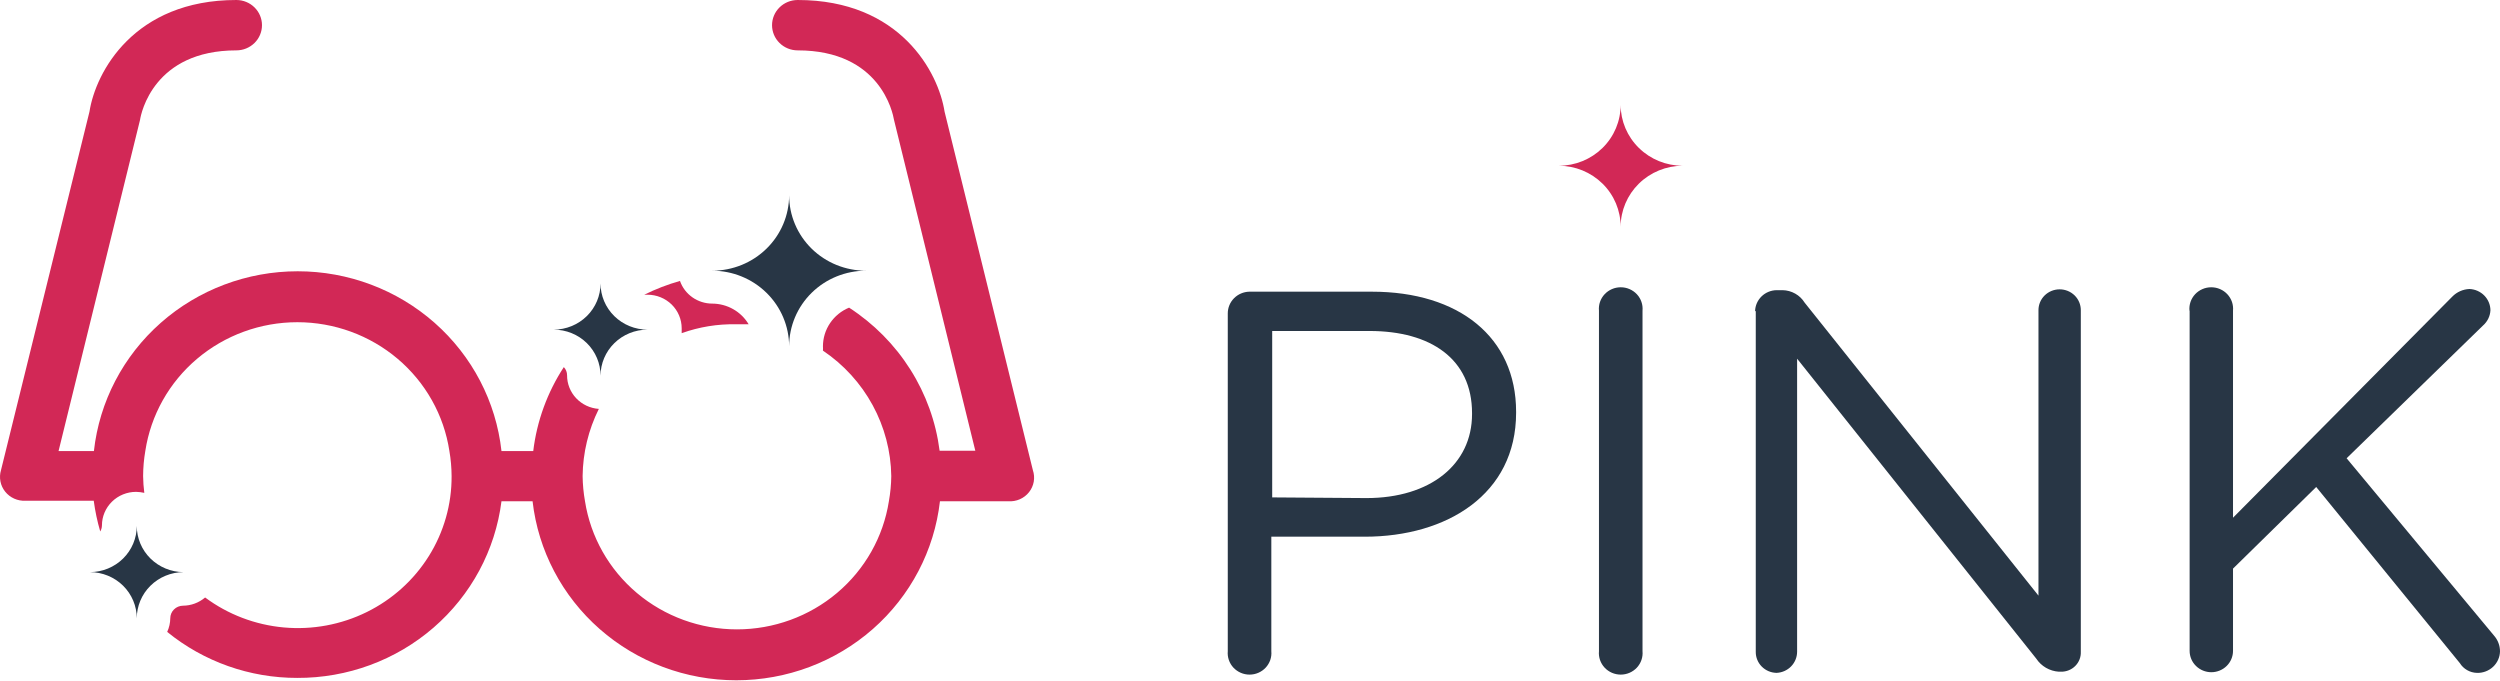
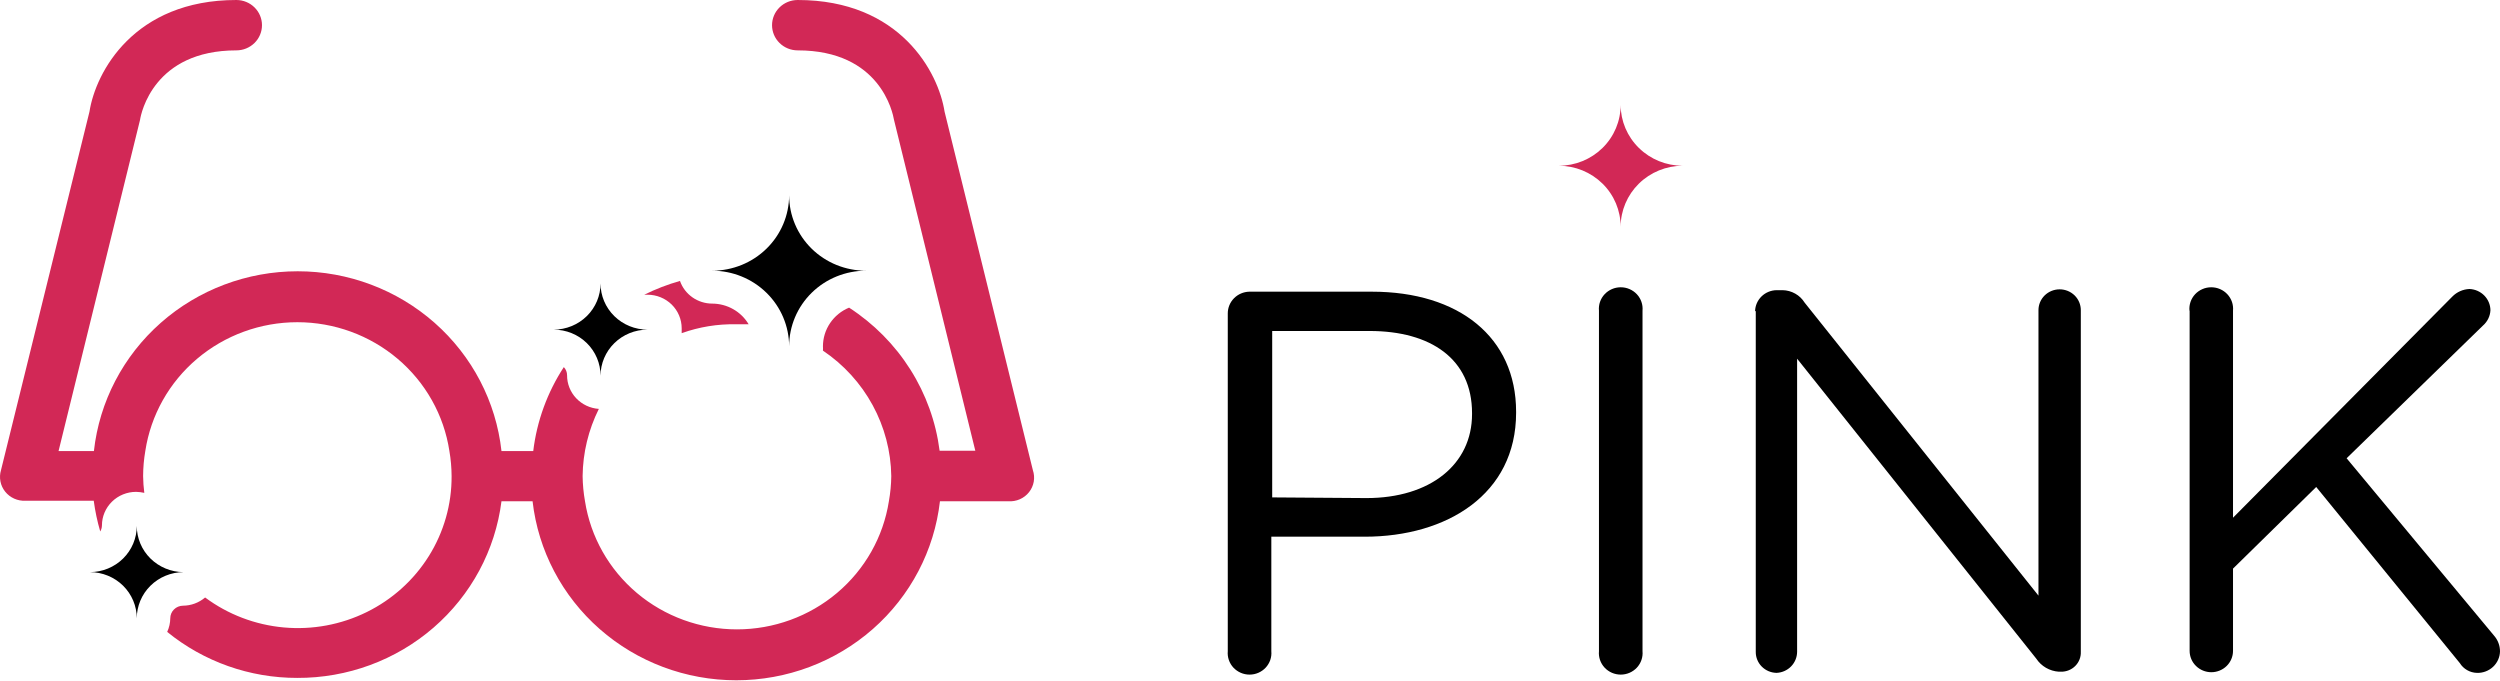
- <svg xmlns="http://www.w3.org/2000/svg" width="147" height="40" viewBox="0 0 147 40" fill="none">
-   <path d="M72.193 18.425C72.193 18.092 72.326 17.773 72.562 17.535C72.799 17.297 73.12 17.159 73.459 17.151H80.67C85.783 17.151 89.147 19.827 89.147 24.211V24.27C89.147 29.069 85.07 31.558 80.248 31.558H74.754V38.292C74.77 38.466 74.749 38.642 74.692 38.808C74.634 38.974 74.543 39.127 74.422 39.257C74.302 39.386 74.155 39.489 73.992 39.56C73.829 39.631 73.652 39.667 73.474 39.667C73.295 39.667 73.119 39.631 72.956 39.56C72.793 39.489 72.646 39.386 72.525 39.257C72.405 39.127 72.313 38.974 72.256 38.808C72.199 38.642 72.177 38.466 72.193 38.292V18.425ZM80.349 29.287C84.095 29.287 86.556 27.312 86.556 24.349V24.29C86.556 21.111 84.135 19.462 80.53 19.462H74.805V29.247L80.349 29.287Z" fill="#283645" />
-   <path d="M94.019 18.267C94.003 18.092 94.024 17.916 94.081 17.75C94.139 17.584 94.23 17.431 94.351 17.302C94.471 17.173 94.618 17.07 94.781 16.999C94.944 16.928 95.121 16.892 95.299 16.892C95.478 16.892 95.654 16.928 95.817 16.999C95.981 17.07 96.127 17.173 96.248 17.302C96.368 17.431 96.46 17.584 96.517 17.75C96.574 17.916 96.596 18.092 96.58 18.267V38.291C96.596 38.466 96.574 38.642 96.517 38.808C96.46 38.974 96.368 39.127 96.248 39.257C96.127 39.386 95.981 39.489 95.817 39.56C95.654 39.63 95.478 39.667 95.299 39.667C95.121 39.667 94.944 39.63 94.781 39.56C94.618 39.489 94.471 39.386 94.351 39.257C94.23 39.127 94.139 38.974 94.081 38.808C94.024 38.642 94.003 38.466 94.019 38.291V18.267Z" fill="#283645" />
-   <path d="M103.199 18.296C103.206 17.97 103.343 17.659 103.579 17.428C103.815 17.198 104.132 17.067 104.464 17.062H104.816C105.077 17.067 105.332 17.137 105.559 17.265C105.785 17.392 105.975 17.574 106.111 17.793L119.862 35.023V18.237C119.862 17.912 119.993 17.601 120.226 17.371C120.46 17.142 120.777 17.013 121.107 17.013C121.437 17.013 121.754 17.142 121.988 17.371C122.221 17.601 122.352 17.912 122.352 18.237V38.331C122.358 38.483 122.332 38.636 122.275 38.778C122.219 38.921 122.134 39.05 122.025 39.159C121.916 39.269 121.785 39.355 121.641 39.412C121.497 39.47 121.343 39.499 121.187 39.496H121.057C120.79 39.478 120.531 39.399 120.301 39.265C120.071 39.131 119.876 38.947 119.731 38.726L105.67 21.091V38.331C105.667 38.649 105.541 38.954 105.317 39.184C105.093 39.413 104.788 39.55 104.464 39.565C104.136 39.56 103.823 39.427 103.593 39.196C103.363 38.965 103.236 38.654 103.239 38.331V18.296H103.199Z" fill="#283645" />
-   <path d="M128.74 18.267C128.724 18.092 128.746 17.916 128.803 17.75C128.86 17.584 128.952 17.431 129.072 17.302C129.193 17.173 129.339 17.07 129.503 16.999C129.666 16.928 129.842 16.892 130.021 16.892C130.199 16.892 130.376 16.928 130.539 16.999C130.702 17.07 130.849 17.173 130.969 17.302C131.09 17.431 131.181 17.584 131.239 17.75C131.296 17.916 131.317 18.092 131.301 18.267V30.442L144.198 17.438C144.462 17.169 144.822 17.009 145.202 16.993C145.531 17.006 145.842 17.142 146.072 17.373C146.302 17.605 146.433 17.914 146.438 18.238C146.43 18.406 146.39 18.571 146.317 18.723C146.245 18.876 146.142 19.013 146.016 19.126L137.981 26.946L146.648 37.373C146.875 37.631 147 37.961 147 38.301C146.996 38.472 146.958 38.64 146.887 38.797C146.817 38.953 146.716 39.094 146.59 39.211C146.464 39.329 146.315 39.42 146.153 39.481C145.991 39.542 145.818 39.571 145.644 39.565C145.441 39.56 145.243 39.505 145.068 39.404C144.892 39.304 144.745 39.163 144.64 38.993L136.193 28.635L131.301 33.434V38.272C131.301 38.437 131.268 38.599 131.204 38.752C131.14 38.904 131.046 39.042 130.928 39.158C130.809 39.275 130.669 39.367 130.514 39.43C130.359 39.493 130.193 39.526 130.026 39.526C129.858 39.526 129.692 39.493 129.538 39.43C129.383 39.367 129.242 39.275 129.124 39.158C129.005 39.042 128.911 38.904 128.847 38.752C128.783 38.599 128.75 38.437 128.75 38.272V18.267H128.74Z" fill="#283645" />
+ <svg xmlns="http://www.w3.org/2000/svg" width="147" height="40" viewBox="0 0 147 40">
+   <path d="M72.193 18.425C72.193 18.092 72.326 17.773 72.562 17.535C72.799 17.297 73.12 17.159 73.459 17.151H80.67C85.783 17.151 89.147 19.827 89.147 24.211V24.27C89.147 29.069 85.07 31.558 80.248 31.558H74.754V38.292C74.77 38.466 74.749 38.642 74.692 38.808C74.634 38.974 74.543 39.127 74.422 39.257C74.302 39.386 74.155 39.489 73.992 39.56C73.829 39.631 73.652 39.667 73.474 39.667C73.295 39.667 73.119 39.631 72.956 39.56C72.793 39.489 72.646 39.386 72.525 39.257C72.405 39.127 72.313 38.974 72.256 38.808C72.199 38.642 72.177 38.466 72.193 38.292V18.425ZM80.349 29.287C84.095 29.287 86.556 27.312 86.556 24.349V24.29C86.556 21.111 84.135 19.462 80.53 19.462H74.805V29.247L80.349 29.287Z" />
+   <path d="M94.019 18.267C94.003 18.092 94.024 17.916 94.081 17.75C94.139 17.584 94.23 17.431 94.351 17.302C94.471 17.173 94.618 17.07 94.781 16.999C94.944 16.928 95.121 16.892 95.299 16.892C95.478 16.892 95.654 16.928 95.817 16.999C95.981 17.07 96.127 17.173 96.248 17.302C96.368 17.431 96.46 17.584 96.517 17.75C96.574 17.916 96.596 18.092 96.58 18.267V38.291C96.596 38.466 96.574 38.642 96.517 38.808C96.46 38.974 96.368 39.127 96.248 39.257C96.127 39.386 95.981 39.489 95.817 39.56C95.654 39.63 95.478 39.667 95.299 39.667C95.121 39.667 94.944 39.63 94.781 39.56C94.618 39.489 94.471 39.386 94.351 39.257C94.23 39.127 94.139 38.974 94.081 38.808C94.024 38.642 94.003 38.466 94.019 38.291V18.267Z" />
+   <path d="M103.199 18.296C103.206 17.97 103.343 17.659 103.579 17.428C103.815 17.198 104.132 17.067 104.464 17.062H104.816C105.077 17.067 105.332 17.137 105.559 17.265C105.785 17.392 105.975 17.574 106.111 17.793L119.862 35.023V18.237C119.862 17.912 119.993 17.601 120.226 17.371C120.46 17.142 120.777 17.013 121.107 17.013C121.437 17.013 121.754 17.142 121.988 17.371C122.221 17.601 122.352 17.912 122.352 18.237V38.331C122.358 38.483 122.332 38.636 122.275 38.778C122.219 38.921 122.134 39.05 122.025 39.159C121.916 39.269 121.785 39.355 121.641 39.412C121.497 39.47 121.343 39.499 121.187 39.496H121.057C120.79 39.478 120.531 39.399 120.301 39.265C120.071 39.131 119.876 38.947 119.731 38.726L105.67 21.091V38.331C105.667 38.649 105.541 38.954 105.317 39.184C105.093 39.413 104.788 39.55 104.464 39.565C104.136 39.56 103.823 39.427 103.593 39.196C103.363 38.965 103.236 38.654 103.239 38.331V18.296H103.199Z" />
+   <path d="M128.74 18.267C128.724 18.092 128.746 17.916 128.803 17.75C128.86 17.584 128.952 17.431 129.072 17.302C129.193 17.173 129.339 17.07 129.503 16.999C129.666 16.928 129.842 16.892 130.021 16.892C130.199 16.892 130.376 16.928 130.539 16.999C130.702 17.07 130.849 17.173 130.969 17.302C131.09 17.431 131.181 17.584 131.239 17.75C131.296 17.916 131.317 18.092 131.301 18.267V30.442L144.198 17.438C144.462 17.169 144.822 17.009 145.202 16.993C145.531 17.006 145.842 17.142 146.072 17.373C146.302 17.605 146.433 17.914 146.438 18.238C146.43 18.406 146.39 18.571 146.317 18.723C146.245 18.876 146.142 19.013 146.016 19.126L137.981 26.946L146.648 37.373C146.875 37.631 147 37.961 147 38.301C146.996 38.472 146.958 38.64 146.887 38.797C146.817 38.953 146.716 39.094 146.59 39.211C146.464 39.329 146.315 39.42 146.153 39.481C145.991 39.542 145.818 39.571 145.644 39.565C145.441 39.56 145.243 39.505 145.068 39.404C144.892 39.304 144.745 39.163 144.64 38.993L136.193 28.635L131.301 33.434V38.272C131.301 38.437 131.268 38.599 131.204 38.752C131.14 38.904 131.046 39.042 130.928 39.158C130.809 39.275 130.669 39.367 130.514 39.43C130.359 39.493 130.193 39.526 130.026 39.526C129.858 39.526 129.692 39.493 129.538 39.43C129.383 39.367 129.242 39.275 129.124 39.158C129.005 39.042 128.911 38.904 128.847 38.752C128.783 38.599 128.75 38.437 128.75 38.272V18.267H128.74Z" />
  <path d="M98.94 9.746C97.975 9.746 97.049 9.37 96.366 8.699C95.682 8.029 95.297 7.12 95.294 6.171C95.294 7.119 94.911 8.029 94.229 8.699C93.547 9.369 92.623 9.746 91.658 9.746C92.624 9.748 93.548 10.127 94.23 10.799C94.912 11.471 95.294 12.381 95.294 13.33C95.297 12.38 95.682 11.47 96.365 10.799C97.048 10.127 97.974 9.748 98.94 9.746Z" fill="#D22856" />
  <path d="M43.287 19.067C43.538 19.067 43.779 19.067 44.02 19.067C43.802 18.699 43.49 18.393 43.114 18.18C42.739 17.967 42.314 17.854 41.881 17.852C41.463 17.852 41.055 17.723 40.715 17.484C40.374 17.245 40.118 16.908 39.983 16.519C39.259 16.724 38.556 16.995 37.883 17.329H38.074C38.607 17.329 39.118 17.537 39.495 17.907C39.871 18.277 40.083 18.78 40.083 19.303C40.088 19.399 40.088 19.494 40.083 19.59C41.109 19.222 42.195 19.045 43.287 19.067Z" fill="#D22856" />
  <path d="M60.733 27.647L55.541 6.566C55.179 4.246 52.929 0 46.903 0C46.503 0 46.12 0.156 45.837 0.434C45.555 0.712 45.396 1.088 45.396 1.481C45.396 1.874 45.555 2.251 45.837 2.528C46.12 2.806 46.503 2.962 46.903 2.962C51.774 2.962 52.497 6.645 52.568 7.05L57.348 26.502H55.249C55.032 24.805 54.444 23.174 53.525 21.722C52.606 20.27 51.378 19.031 49.926 18.089C49.471 18.277 49.083 18.593 48.81 18.997C48.536 19.401 48.39 19.875 48.389 20.36C48.395 20.446 48.395 20.531 48.389 20.617C49.611 21.44 50.613 22.54 51.312 23.824C52.011 25.107 52.387 26.537 52.407 27.993C52.401 28.489 52.354 28.985 52.266 29.474C51.938 31.571 50.856 33.484 49.217 34.866C47.579 36.247 45.491 37.007 43.332 37.007C41.173 37.007 39.086 36.247 37.447 34.866C35.809 33.484 34.727 31.571 34.398 29.474C34.311 28.985 34.264 28.489 34.258 27.993C34.273 26.623 34.599 25.274 35.212 24.043C34.704 24.008 34.228 23.785 33.881 23.418C33.535 23.052 33.342 22.569 33.344 22.068C33.345 21.889 33.277 21.716 33.153 21.585C32.181 23.075 31.566 24.763 31.355 26.521H29.487C29.166 23.617 27.766 20.932 25.554 18.981C23.343 17.03 20.476 15.951 17.504 15.951C14.533 15.951 11.666 17.03 9.455 18.981C7.243 20.932 5.843 23.617 5.522 26.521H3.443L8.234 7.05C8.294 6.645 9.047 2.962 13.899 2.962C14.298 2.962 14.681 2.806 14.964 2.528C15.246 2.251 15.405 1.874 15.405 1.481C15.405 1.088 15.246 0.712 14.964 0.434C14.681 0.156 14.298 0 13.899 0C7.872 0 5.623 4.246 5.261 6.566L0.058 27.647C-0.006 27.862 -0.017 28.088 0.026 28.308C0.068 28.528 0.164 28.734 0.305 28.91C0.445 29.086 0.627 29.226 0.834 29.319C1.041 29.412 1.267 29.455 1.495 29.444H5.512C5.594 30.055 5.721 30.659 5.894 31.251C5.957 31.143 5.992 31.021 5.994 30.896C5.994 30.372 6.206 29.87 6.583 29.499C6.959 29.129 7.47 28.921 8.003 28.921C8.165 28.925 8.327 28.945 8.485 28.98C8.443 28.653 8.419 28.323 8.415 27.993C8.417 27.496 8.461 27.001 8.545 26.512C8.867 24.407 9.946 22.486 11.587 21.098C13.227 19.71 15.32 18.946 17.484 18.946C19.649 18.946 21.742 19.71 23.382 21.098C25.022 22.486 26.102 24.407 26.423 26.512C26.508 27.001 26.551 27.496 26.554 27.993C26.564 29.651 26.102 31.278 25.22 32.691C24.338 34.105 23.072 35.247 21.564 35.99C20.056 36.733 18.367 37.046 16.688 36.894C15.008 36.742 13.406 36.132 12.061 35.132C11.698 35.441 11.235 35.613 10.755 35.615C10.557 35.618 10.368 35.697 10.229 35.836C10.09 35.974 10.012 36.161 10.012 36.356C10.009 36.632 9.947 36.905 9.831 37.156C11.98 38.907 14.684 39.864 17.474 39.861C20.422 39.874 23.273 38.824 25.486 36.91C27.7 34.995 29.123 32.35 29.487 29.474H31.315C31.646 32.369 33.05 35.043 35.259 36.985C37.469 38.927 40.328 40 43.292 40C46.256 40 49.115 38.927 51.325 36.985C53.534 35.043 54.938 32.369 55.269 29.474H59.287C59.519 29.49 59.752 29.45 59.965 29.357C60.177 29.264 60.364 29.121 60.507 28.94C60.65 28.76 60.745 28.547 60.785 28.322C60.824 28.096 60.806 27.864 60.733 27.647Z" fill="#D22856" />
-   <path d="M50.92 15.917C50.327 15.918 49.74 15.804 49.191 15.582C48.643 15.36 48.145 15.034 47.725 14.622C47.305 14.21 46.972 13.721 46.745 13.182C46.518 12.644 46.401 12.066 46.401 11.483C46.398 12.66 45.921 13.788 45.073 14.619C44.226 15.45 43.078 15.917 41.881 15.917C43.079 15.919 44.227 16.388 45.074 17.221C45.921 18.054 46.398 19.183 46.401 20.36C46.401 19.182 46.877 18.052 47.724 17.218C48.572 16.385 49.722 15.917 50.92 15.917Z" fill="#283645" />
-   <path d="M38.074 19.383C37.342 19.383 36.639 19.097 36.121 18.587C35.603 18.078 35.312 17.388 35.312 16.668C35.312 17.386 35.023 18.075 34.507 18.584C33.991 19.093 33.291 19.38 32.56 19.383C33.29 19.383 33.99 19.668 34.506 20.175C35.022 20.683 35.312 21.371 35.312 22.088C35.315 21.37 35.607 20.682 36.125 20.175C36.642 19.668 37.343 19.383 38.074 19.383Z" fill="#283645" />
-   <path d="M10.785 33.641C10.056 33.635 9.359 33.347 8.845 32.838C8.331 32.33 8.043 31.642 8.043 30.925C8.043 31.644 7.753 32.333 7.238 32.842C6.722 33.351 6.022 33.638 5.291 33.641C6.022 33.643 6.722 33.931 7.238 34.439C7.753 34.948 8.043 35.638 8.043 36.356C8.043 35.639 8.331 34.952 8.845 34.443C9.359 33.934 10.056 33.646 10.785 33.641Z" fill="#283645" />
+   <path d="M50.92 15.917C50.327 15.918 49.74 15.804 49.191 15.582C48.643 15.36 48.145 15.034 47.725 14.622C47.305 14.21 46.972 13.721 46.745 13.182C46.518 12.644 46.401 12.066 46.401 11.483C46.398 12.66 45.921 13.788 45.073 14.619C44.226 15.45 43.078 15.917 41.881 15.917C43.079 15.919 44.227 16.388 45.074 17.221C45.921 18.054 46.398 19.183 46.401 20.36C46.401 19.182 46.877 18.052 47.724 17.218C48.572 16.385 49.722 15.917 50.92 15.917Z" />
+   <path d="M38.074 19.383C37.342 19.383 36.639 19.097 36.121 18.587C35.603 18.078 35.312 17.388 35.312 16.668C35.312 17.386 35.023 18.075 34.507 18.584C33.991 19.093 33.291 19.38 32.56 19.383C33.29 19.383 33.99 19.668 34.506 20.175C35.022 20.683 35.312 21.371 35.312 22.088C35.315 21.37 35.607 20.682 36.125 20.175C36.642 19.668 37.343 19.383 38.074 19.383Z" />
+   <path d="M10.785 33.641C10.056 33.635 9.359 33.347 8.845 32.838C8.331 32.33 8.043 31.642 8.043 30.925C8.043 31.644 7.753 32.333 7.238 32.842C6.722 33.351 6.022 33.638 5.291 33.641C6.022 33.643 6.722 33.931 7.238 34.439C7.753 34.948 8.043 35.638 8.043 36.356C8.043 35.639 8.331 34.952 8.845 34.443C9.359 33.934 10.056 33.646 10.785 33.641Z" />
</svg>
